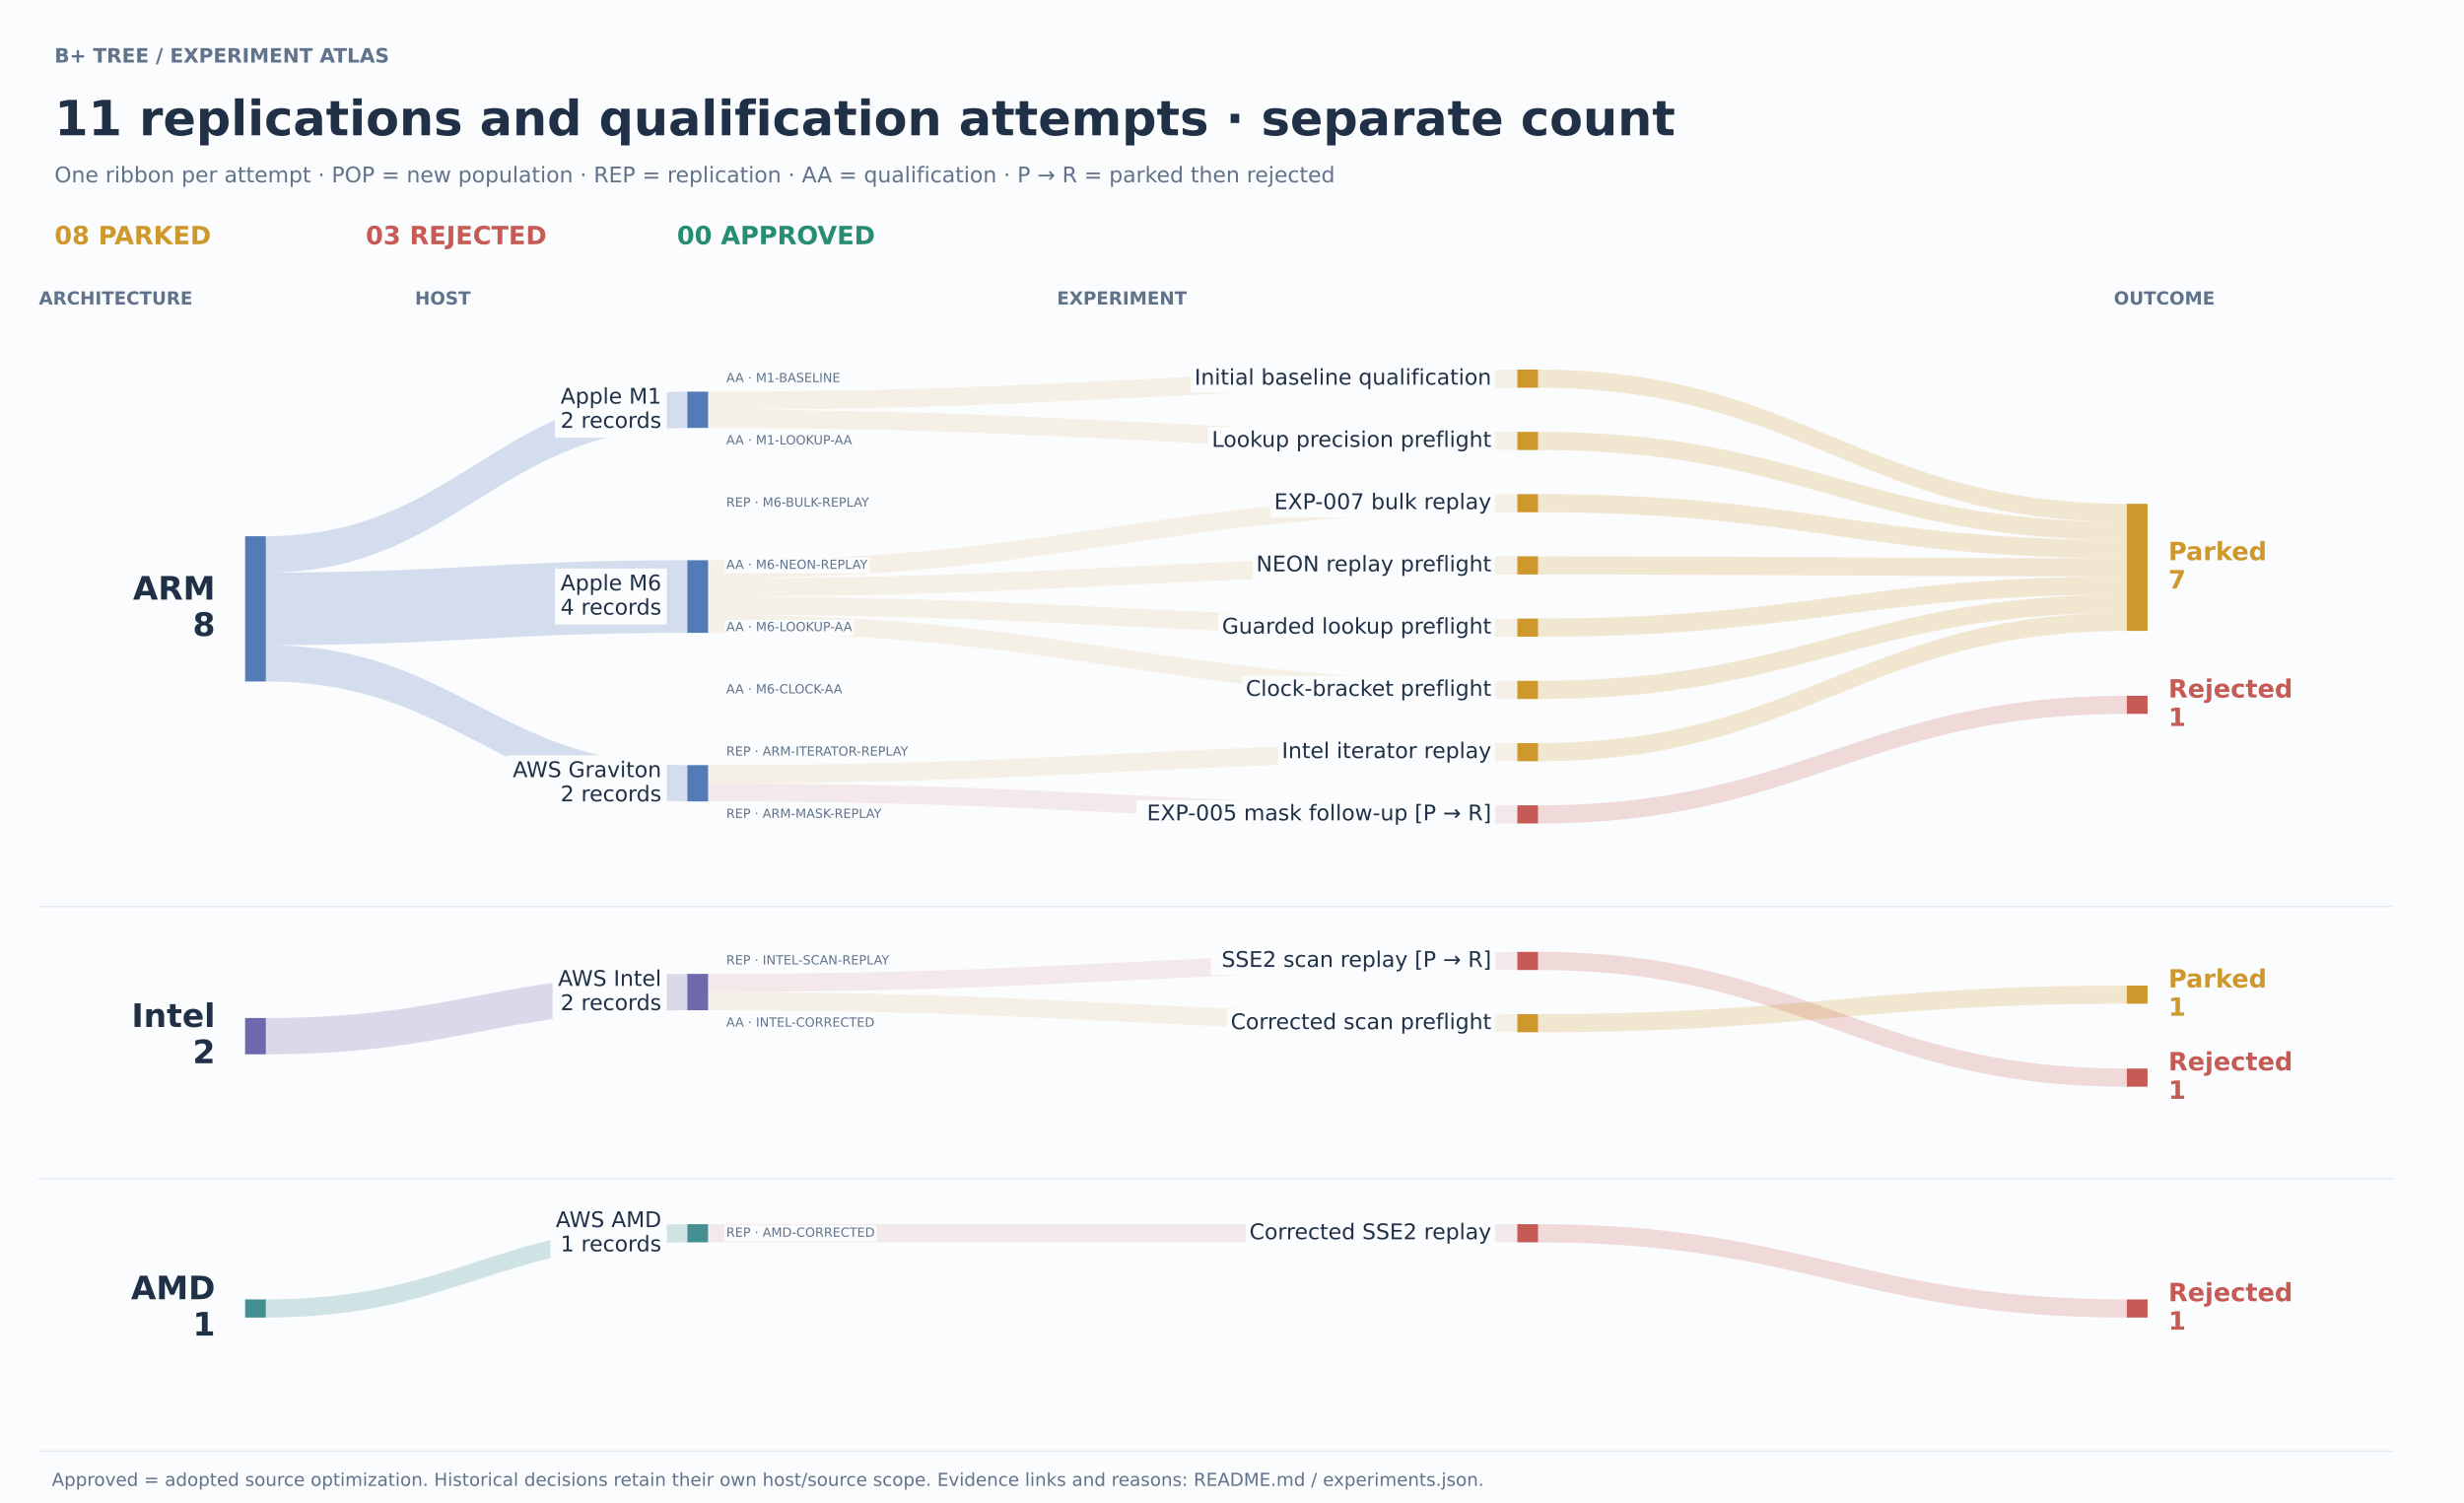
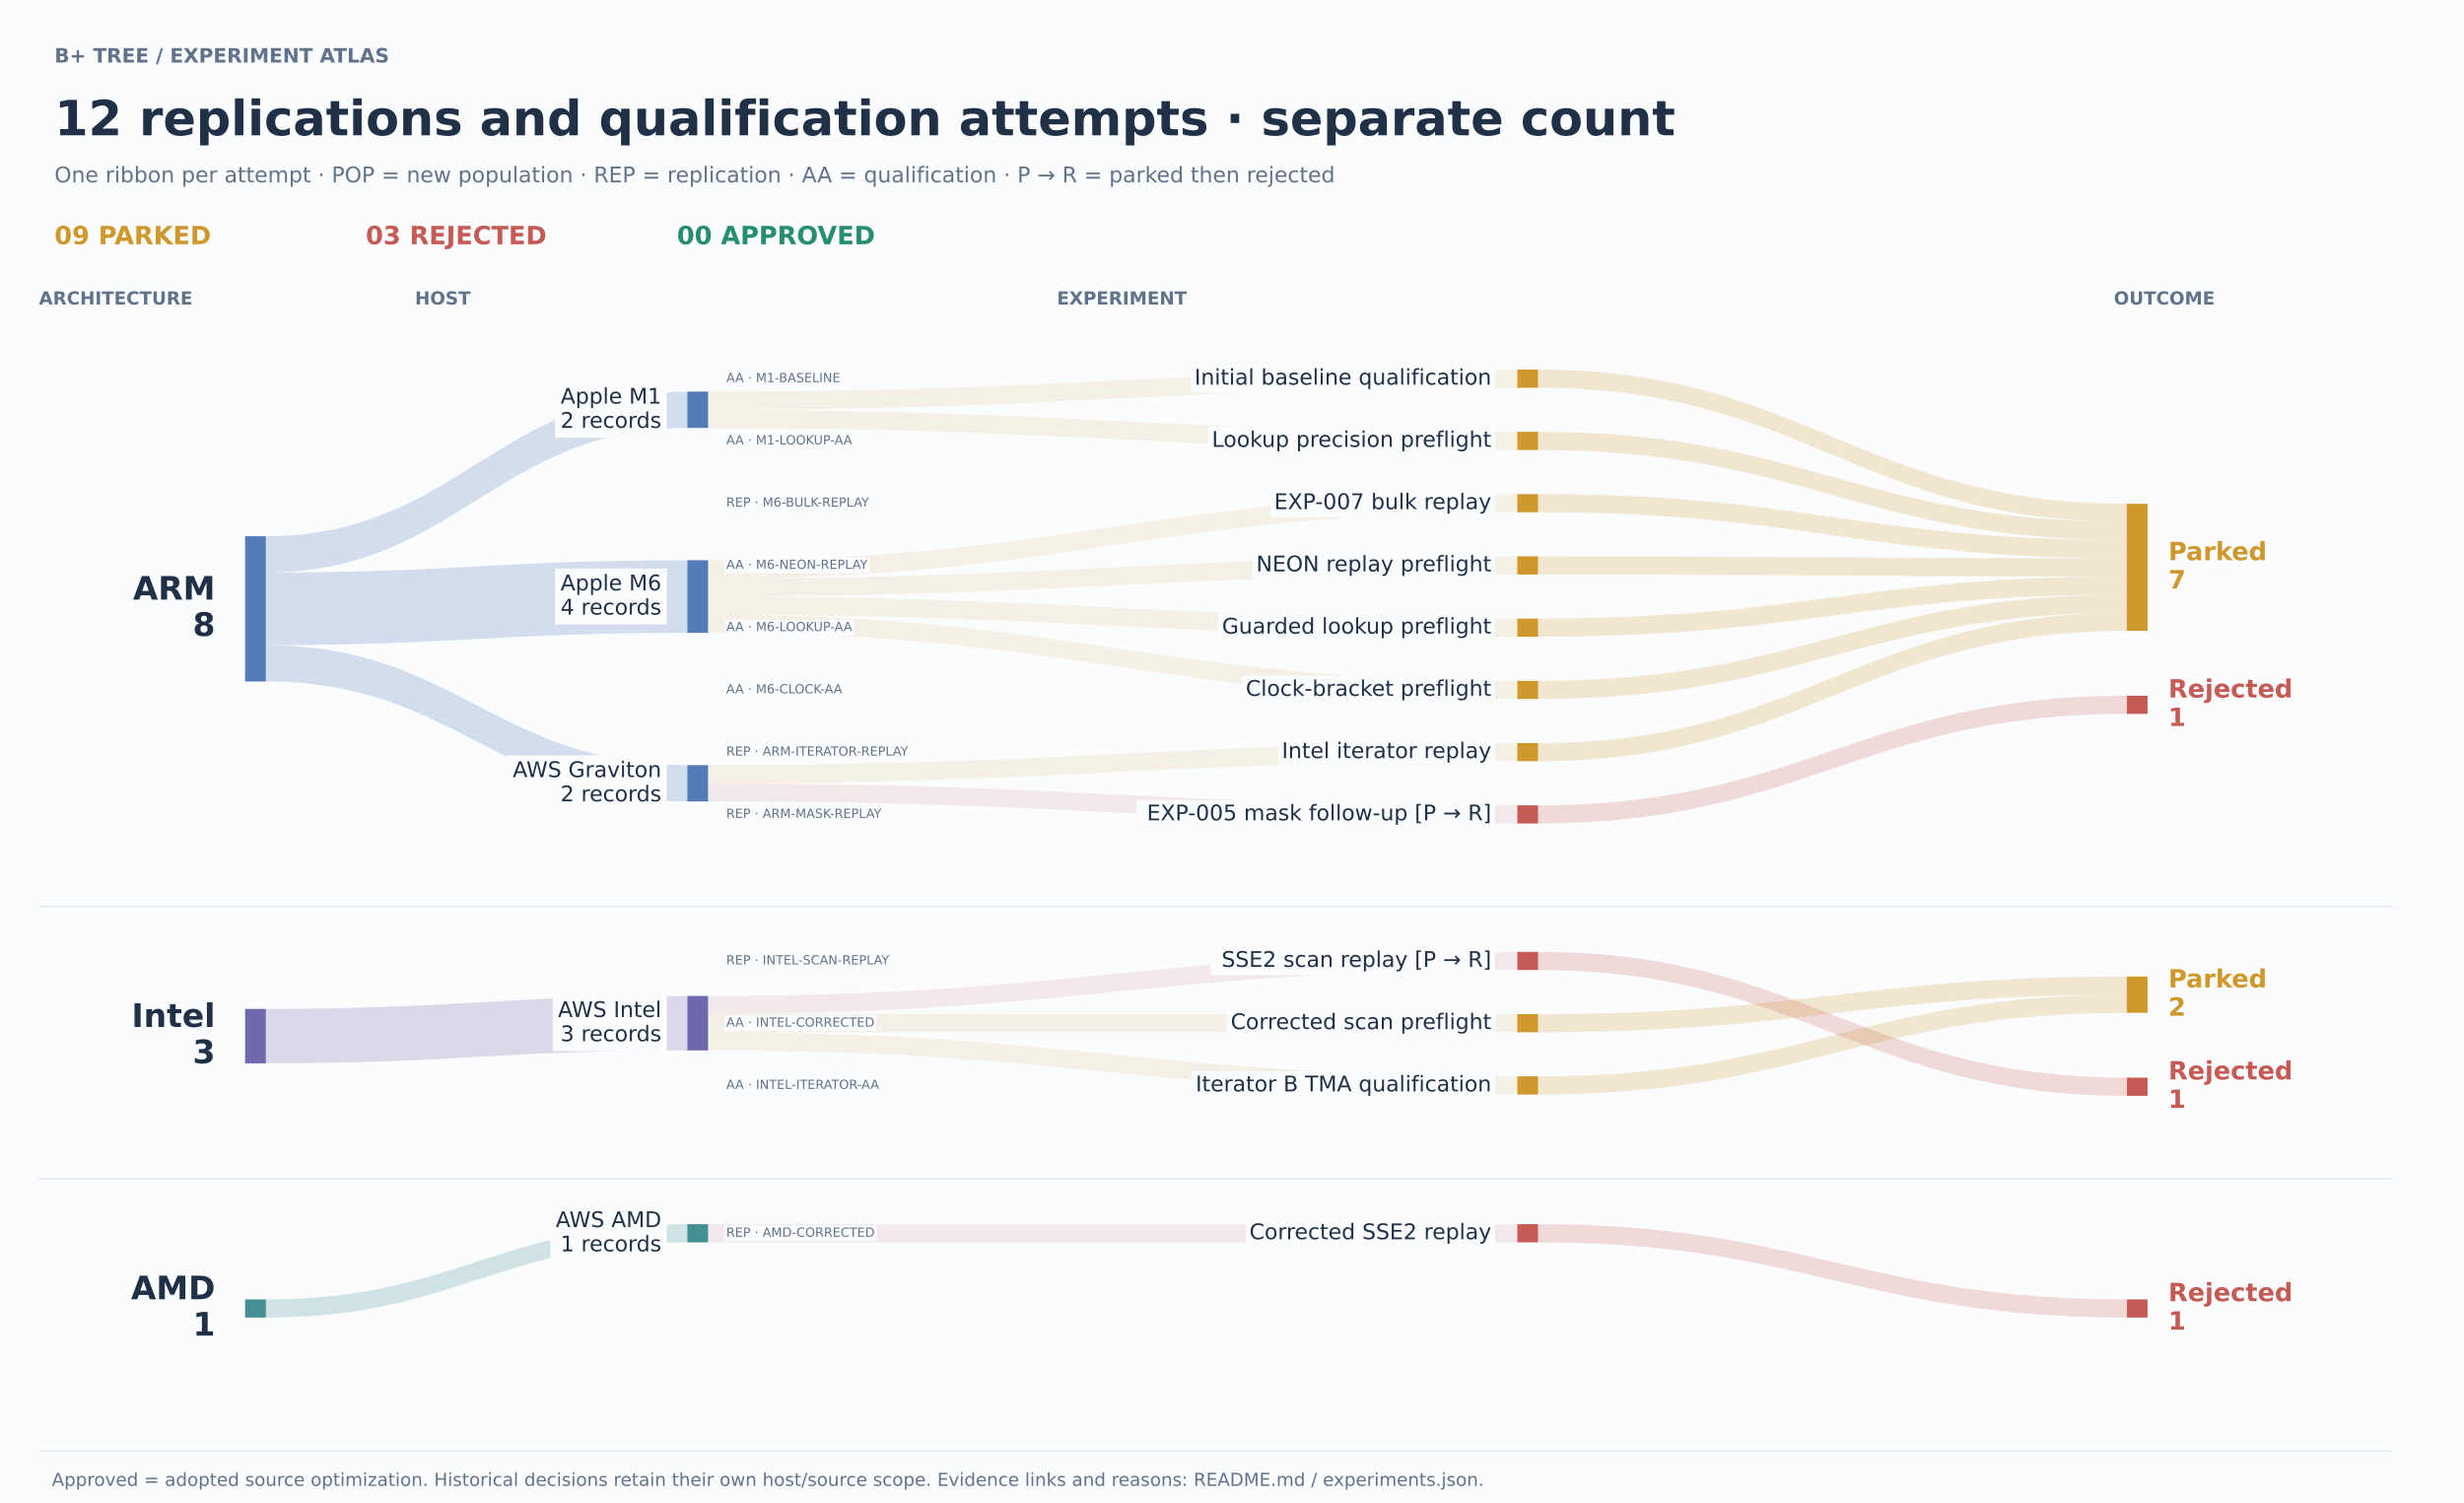
<svg xmlns="http://www.w3.org/2000/svg" width="1368pt" height="834.48pt" viewBox="0 0 1368 834.48" version="1.1">
  <defs>
    <style type="text/css">*{stroke-linejoin: round; stroke-linecap: butt}</style>
  </defs>
  <g id="figure_1">
    <g id="patch_1">
      <path d="M 0 834.48 L 1368 834.48 L 1368 0 L 0 0 z " style="fill: #fbfcfe" />
    </g>
    <g id="axes_1">
      <g id="patch_2">
        <path d="M 147.6 297.72 C 252.9 297.72 276.3 217.44 381.6 217.44 L 381.6 237.6 C 276.3 237.6 252.9 317.88 147.6 317.88 z " clip-path="url(#pc071b5b87d)" style="fill: #527bb8; opacity: 0.24" />
      </g>
      <g id="patch_3">
        <path d="M 393.12 217.44 C 595.296 217.44 640.224 205.2 842.4 205.2 L 842.4 215.28 C 640.224 215.28 595.296 227.52 393.12 227.52 z " clip-path="url(#pc071b5b87d)" style="fill: #cf982c; opacity: 0.12" />
      </g>
      <g id="patch_4">
        <path d="M 853.92 205.2 C 1001.016 205.2 1033.704 279.72 1180.8 279.72 L 1180.8 289.8 C 1033.704 289.8 1001.016 215.28 853.92 215.28 z " clip-path="url(#pc071b5b87d)" style="fill: #cf982c; opacity: 0.22" />
      </g>
      <g id="patch_5">
        <path d="M 842.4 205.2 L 853.92 205.2 L 853.92 215.28 L 842.4 215.28 z " clip-path="url(#pc071b5b87d)" style="fill: #cf982c" />
      </g>
      <g id="patch_6">
        <path d="M 393.12 227.52 C 595.296 227.52 640.224 239.76 842.4 239.76 L 842.4 249.84 C 640.224 249.84 595.296 237.6 393.12 237.6 z " clip-path="url(#pc071b5b87d)" style="fill: #cf982c; opacity: 0.12" />
      </g>
      <g id="patch_7">
        <path d="M 853.92 239.76 C 1001.016 239.76 1033.704 289.8 1180.8 289.8 L 1180.8 299.88 C 1033.704 299.88 1001.016 249.84 853.92 249.84 z " clip-path="url(#pc071b5b87d)" style="fill: #cf982c; opacity: 0.22" />
      </g>
      <g id="patch_8">
        <path d="M 842.4 239.76 L 853.92 239.76 L 853.92 249.84 L 842.4 249.84 z " clip-path="url(#pc071b5b87d)" style="fill: #cf982c" />
      </g>
      <g id="patch_9">
        <path d="M 381.6 217.44 L 393.12 217.44 L 393.12 237.6 L 381.6 237.6 z " clip-path="url(#pc071b5b87d)" style="fill: #527bb8" />
      </g>
      <g id="patch_10">
        <path d="M 147.6 317.88 C 252.9 317.88 276.3 311.04 381.6 311.04 L 381.6 351.36 C 276.3 351.36 252.9 358.2 147.6 358.2 z " clip-path="url(#pc071b5b87d)" style="fill: #527bb8; opacity: 0.24" />
      </g>
      <g id="patch_11">
        <path d="M 393.12 311.04 C 595.296 311.04 640.224 274.32 842.4 274.32 L 842.4 284.4 C 640.224 284.4 595.296 321.12 393.12 321.12 z " clip-path="url(#pc071b5b87d)" style="fill: #cf982c; opacity: 0.12" />
      </g>
      <g id="patch_12">
        <path d="M 853.92 274.32 C 1001.016 274.32 1033.704 299.88 1180.8 299.88 L 1180.8 309.96 C 1033.704 309.96 1001.016 284.4 853.92 284.4 z " clip-path="url(#pc071b5b87d)" style="fill: #cf982c; opacity: 0.22" />
      </g>
      <g id="patch_13">
        <path d="M 842.4 274.32 L 853.92 274.32 L 853.92 284.4 L 842.4 284.4 z " clip-path="url(#pc071b5b87d)" style="fill: #cf982c" />
      </g>
      <g id="patch_14">
        <path d="M 393.12 321.12 C 595.296 321.12 640.224 308.88 842.4 308.88 L 842.4 318.96 C 640.224 318.96 595.296 331.2 393.12 331.2 z " clip-path="url(#pc071b5b87d)" style="fill: #cf982c; opacity: 0.12" />
      </g>
      <g id="patch_15">
        <path d="M 853.92 308.88 C 1001.016 308.88 1033.704 309.96 1180.8 309.96 L 1180.8 320.04 C 1033.704 320.04 1001.016 318.96 853.92 318.96 z " clip-path="url(#pc071b5b87d)" style="fill: #cf982c; opacity: 0.22" />
      </g>
      <g id="patch_16">
        <path d="M 842.4 308.88 L 853.92 308.88 L 853.92 318.96 L 842.4 318.96 z " clip-path="url(#pc071b5b87d)" style="fill: #cf982c" />
      </g>
      <g id="patch_17">
        <path d="M 393.12 331.2 C 595.296 331.2 640.224 343.44 842.4 343.44 L 842.4 353.52 C 640.224 353.52 595.296 341.28 393.12 341.28 z " clip-path="url(#pc071b5b87d)" style="fill: #cf982c; opacity: 0.12" />
      </g>
      <g id="patch_18">
        <path d="M 853.92 343.44 C 1001.016 343.44 1033.704 320.04 1180.8 320.04 L 1180.8 330.12 C 1033.704 330.12 1001.016 353.52 853.92 353.52 z " clip-path="url(#pc071b5b87d)" style="fill: #cf982c; opacity: 0.22" />
      </g>
      <g id="patch_19">
        <path d="M 842.4 343.44 L 853.92 343.44 L 853.92 353.52 L 842.4 353.52 z " clip-path="url(#pc071b5b87d)" style="fill: #cf982c" />
      </g>
      <g id="patch_20">
        <path d="M 393.12 341.28 C 595.296 341.28 640.224 378 842.4 378 L 842.4 388.08 C 640.224 388.08 595.296 351.36 393.12 351.36 z " clip-path="url(#pc071b5b87d)" style="fill: #cf982c; opacity: 0.12" />
      </g>
      <g id="patch_21">
        <path d="M 853.92 378 C 1001.016 378 1033.704 330.12 1180.8 330.12 L 1180.8 340.2 C 1033.704 340.2 1001.016 388.08 853.92 388.08 z " clip-path="url(#pc071b5b87d)" style="fill: #cf982c; opacity: 0.22" />
      </g>
      <g id="patch_22">
        <path d="M 842.4 378 L 853.92 378 L 853.92 388.08 L 842.4 388.08 z " clip-path="url(#pc071b5b87d)" style="fill: #cf982c" />
      </g>
      <g id="patch_23">
        <path d="M 381.6 311.04 L 393.12 311.04 L 393.12 351.36 L 381.6 351.36 z " clip-path="url(#pc071b5b87d)" style="fill: #527bb8" />
      </g>
      <g id="patch_24">
        <path d="M 147.6 358.2 C 252.9 358.2 276.3 424.8 381.6 424.8 L 381.6 444.96 C 276.3 444.96 252.9 378.36 147.6 378.36 z " clip-path="url(#pc071b5b87d)" style="fill: #527bb8; opacity: 0.24" />
      </g>
      <g id="patch_25">
        <path d="M 393.12 424.8 C 595.296 424.8 640.224 412.56 842.4 412.56 L 842.4 422.64 C 640.224 422.64 595.296 434.88 393.12 434.88 z " clip-path="url(#pc071b5b87d)" style="fill: #cf982c; opacity: 0.12" />
      </g>
      <g id="patch_26">
        <path d="M 853.92 412.56 C 1001.016 412.56 1033.704 340.2 1180.8 340.2 L 1180.8 350.28 C 1033.704 350.28 1001.016 422.64 853.92 422.64 z " clip-path="url(#pc071b5b87d)" style="fill: #cf982c; opacity: 0.22" />
      </g>
      <g id="patch_27">
        <path d="M 842.4 412.56 L 853.92 412.56 L 853.92 422.64 L 842.4 422.64 z " clip-path="url(#pc071b5b87d)" style="fill: #cf982c" />
      </g>
      <g id="patch_28">
        <path d="M 393.12 434.88 C 595.296 434.88 640.224 447.12 842.4 447.12 L 842.4 457.2 C 640.224 457.2 595.296 444.96 393.12 444.96 z " clip-path="url(#pc071b5b87d)" style="fill: #c65b55; opacity: 0.12" />
      </g>
      <g id="patch_29">
        <path d="M 853.92 447.12 C 1001.016 447.12 1033.704 386.28 1180.8 386.28 L 1180.8 396.36 C 1033.704 396.36 1001.016 457.2 853.92 457.2 z " clip-path="url(#pc071b5b87d)" style="fill: #c65b55; opacity: 0.22" />
      </g>
      <g id="patch_30">
        <path d="M 842.4 447.12 L 853.92 447.12 L 853.92 457.2 L 842.4 457.2 z " clip-path="url(#pc071b5b87d)" style="fill: #c65b55" />
      </g>
      <g id="patch_31">
        <path d="M 381.6 424.8 L 393.12 424.8 L 393.12 444.96 L 381.6 444.96 z " clip-path="url(#pc071b5b87d)" style="fill: #527bb8" />
      </g>
      <g id="patch_32">
        <path d="M 136.08 297.72 L 147.6 297.72 L 147.6 378.36 L 136.08 378.36 z " clip-path="url(#pc071b5b87d)" style="fill: #527bb8" />
      </g>
      <g id="patch_33">
        <path d="M 1180.8 279.72 L 1192.32 279.72 L 1192.32 350.28 L 1180.8 350.28 z " clip-path="url(#pc071b5b87d)" style="fill: #cf982c" />
      </g>
      <g id="patch_34">
        <path d="M 1180.8 386.28 L 1192.32 386.28 L 1192.32 396.36 L 1180.8 396.36 z " clip-path="url(#pc071b5b87d)" style="fill: #c65b55" />
      </g>
      <g id="patch_35">
-         <path d="M 147.6 565.2 C 252.9 565.2 276.3 540.72 381.6 540.72 L 381.6 560.88 C 276.3 560.88 252.9 585.36 147.6 585.36 z " clip-path="url(#pc071b5b87d)" style="fill: #6e68ad; opacity: 0.24" />
+         <path d="M 147.6 560.16 C 252.9 560.16 276.3 552.96 381.6 552.96 L 381.6 583.2 C 276.3 583.2 252.9 590.4 147.6 590.4 z " clip-path="url(#pc071b5b87d)" style="fill: #6e68ad; opacity: 0.24" />
      </g>
      <g id="patch_36">
-         <path d="M 393.12 540.72 C 595.296 540.72 640.224 528.48 842.4 528.48 L 842.4 538.56 C 640.224 538.56 595.296 550.8 393.12 550.8 z " clip-path="url(#pc071b5b87d)" style="fill: #c65b55; opacity: 0.12" />
+         <path d="M 393.12 552.96 C 595.296 552.96 640.224 528.48 842.4 528.48 L 842.4 538.56 C 640.224 538.56 595.296 563.04 393.12 563.04 z " clip-path="url(#pc071b5b87d)" style="fill: #c65b55; opacity: 0.12" />
      </g>
      <g id="patch_37">
-         <path d="M 853.92 528.48 C 1001.016 528.48 1033.704 593.28 1180.8 593.28 L 1180.8 603.36 C 1033.704 603.36 1001.016 538.56 853.92 538.56 z " clip-path="url(#pc071b5b87d)" style="fill: #c65b55; opacity: 0.22" />
+         <path d="M 853.92 528.48 C 1001.016 528.48 1033.704 598.32 1180.8 598.32 L 1180.8 608.4 C 1033.704 608.4 1001.016 538.56 853.92 538.56 z " clip-path="url(#pc071b5b87d)" style="fill: #c65b55; opacity: 0.22" />
      </g>
      <g id="patch_38">
        <path d="M 842.4 528.48 L 853.92 528.48 L 853.92 538.56 L 842.4 538.56 z " clip-path="url(#pc071b5b87d)" style="fill: #c65b55" />
      </g>
      <g id="patch_39">
-         <path d="M 393.12 550.8 C 595.296 550.8 640.224 563.04 842.4 563.04 L 842.4 573.12 C 640.224 573.12 595.296 560.88 393.12 560.88 z " clip-path="url(#pc071b5b87d)" style="fill: #cf982c; opacity: 0.12" />
+         <path d="M 393.12 563.04 C 595.296 563.04 640.224 563.04 842.4 563.04 L 842.4 573.12 C 640.224 573.12 595.296 573.12 393.12 573.12 z " clip-path="url(#pc071b5b87d)" style="fill: #cf982c; opacity: 0.12" />
      </g>
      <g id="patch_40">
-         <path d="M 853.92 563.04 C 1001.016 563.04 1033.704 547.2 1180.8 547.2 L 1180.8 557.28 C 1033.704 557.28 1001.016 573.12 853.92 573.12 z " clip-path="url(#pc071b5b87d)" style="fill: #cf982c; opacity: 0.22" />
+         <path d="M 853.92 563.04 C 1001.016 563.04 1033.704 542.16 1180.8 542.16 L 1180.8 552.24 C 1033.704 552.24 1001.016 573.12 853.92 573.12 z " clip-path="url(#pc071b5b87d)" style="fill: #cf982c; opacity: 0.22" />
      </g>
      <g id="patch_41">
        <path d="M 842.4 563.04 L 853.92 563.04 L 853.92 573.12 L 842.4 573.12 z " clip-path="url(#pc071b5b87d)" style="fill: #cf982c" />
      </g>
      <g id="patch_42">
-         <path d="M 381.6 540.72 L 393.12 540.72 L 393.12 560.88 L 381.6 560.88 z " clip-path="url(#pc071b5b87d)" style="fill: #6e68ad" />
+         <path d="M 393.12 573.12 C 595.296 573.12 640.224 597.6 842.4 597.6 L 842.4 607.68 C 640.224 607.68 595.296 583.2 393.12 583.2 z " clip-path="url(#pc071b5b87d)" style="fill: #cf982c; opacity: 0.12" />
      </g>
      <g id="patch_43">
-         <path d="M 136.08 565.2 L 147.6 565.2 L 147.6 585.36 L 136.08 585.36 z " clip-path="url(#pc071b5b87d)" style="fill: #6e68ad" />
+         <path d="M 853.92 597.6 C 1001.016 597.6 1033.704 552.24 1180.8 552.24 L 1180.8 562.32 C 1033.704 562.32 1001.016 607.68 853.92 607.68 z " clip-path="url(#pc071b5b87d)" style="fill: #cf982c; opacity: 0.22" />
      </g>
      <g id="patch_44">
-         <path d="M 1180.8 547.2 L 1192.32 547.2 L 1192.32 557.28 L 1180.8 557.28 z " clip-path="url(#pc071b5b87d)" style="fill: #cf982c" />
+         <path d="M 842.4 597.6 L 853.92 597.6 L 853.92 607.68 L 842.4 607.68 z " clip-path="url(#pc071b5b87d)" style="fill: #cf982c" />
      </g>
      <g id="patch_45">
-         <path d="M 1180.8 593.28 L 1192.32 593.28 L 1192.32 603.36 L 1180.8 603.36 z " clip-path="url(#pc071b5b87d)" style="fill: #c65b55" />
+         <path d="M 381.6 552.96 L 393.12 552.96 L 393.12 583.2 L 381.6 583.2 z " clip-path="url(#pc071b5b87d)" style="fill: #6e68ad" />
      </g>
      <g id="patch_46">
+         <path d="M 136.08 560.16 L 147.6 560.16 L 147.6 590.4 L 136.08 590.4 z " clip-path="url(#pc071b5b87d)" style="fill: #6e68ad" />
+       </g>
+       <g id="patch_47">
+         <path d="M 1180.8 542.16 L 1192.32 542.16 L 1192.32 562.32 L 1180.8 562.32 z " clip-path="url(#pc071b5b87d)" style="fill: #cf982c" />
+       </g>
+       <g id="patch_48">
+         <path d="M 1180.8 598.32 L 1192.32 598.32 L 1192.32 608.4 L 1180.8 608.4 z " clip-path="url(#pc071b5b87d)" style="fill: #c65b55" />
+       </g>
+       <g id="patch_49">
        <path d="M 147.6 721.44 C 252.9 721.44 276.3 679.68 381.6 679.68 L 381.6 689.76 C 276.3 689.76 252.9 731.52 147.6 731.52 z " clip-path="url(#pc071b5b87d)" style="fill: #448f91; opacity: 0.24" />
      </g>
-       <g id="patch_47">
+       <g id="patch_50">
        <path d="M 393.12 679.68 C 595.296 679.68 640.224 679.68 842.4 679.68 L 842.4 689.76 C 640.224 689.76 595.296 689.76 393.12 689.76 z " clip-path="url(#pc071b5b87d)" style="fill: #c65b55; opacity: 0.12" />
      </g>
-       <g id="patch_48">
+       <g id="patch_51">
        <path d="M 853.92 679.68 C 1001.016 679.68 1033.704 721.44 1180.8 721.44 L 1180.8 731.52 C 1033.704 731.52 1001.016 689.76 853.92 689.76 z " clip-path="url(#pc071b5b87d)" style="fill: #c65b55; opacity: 0.22" />
      </g>
-       <g id="patch_49">
+       <g id="patch_52">
        <path d="M 842.4 679.68 L 853.92 679.68 L 853.92 689.76 L 842.4 689.76 z " clip-path="url(#pc071b5b87d)" style="fill: #c65b55" />
      </g>
-       <g id="patch_50">
+       <g id="patch_53">
        <path d="M 381.6 679.68 L 393.12 679.68 L 393.12 689.76 L 381.6 689.76 z " clip-path="url(#pc071b5b87d)" style="fill: #448f91" />
      </g>
-       <g id="patch_51">
+       <g id="patch_54">
        <path d="M 136.08 721.44 L 147.6 721.44 L 147.6 731.52 L 136.08 731.52 z " clip-path="url(#pc071b5b87d)" style="fill: #448f91" />
      </g>
-       <g id="patch_52">
+       <g id="patch_55">
        <path d="M 1180.8 721.44 L 1192.32 721.44 L 1192.32 731.52 L 1180.8 731.52 z " clip-path="url(#pc071b5b87d)" style="fill: #c65b55" />
      </g>
      <g id="line2d_1">
        <path d="M 21.6 503.28 L 1328.4 503.28 " clip-path="url(#pc071b5b87d)" style="fill: none; stroke: #e4eaf1; stroke-width: 0.8; stroke-linecap: square" />
      </g>
      <g id="line2d_2">
        <path d="M 21.6 654.48 L 1328.4 654.48 " clip-path="url(#pc071b5b87d)" style="fill: none; stroke: #e4eaf1; stroke-width: 0.8; stroke-linecap: square" />
      </g>
      <g id="line2d_3">
        <path d="M 21.6 805.68 L 1328.4 805.68 " clip-path="url(#pc071b5b87d)" style="fill: none; stroke: #e4eaf1; stroke-width: 0.8; stroke-linecap: square" />
      </g>
      <g id="text_1">
        <text style="font-weight: 700; font-size: 11px; font-family: 'DejaVu Sans'; text-anchor: start; fill: #61738b" x="30.24" y="34.715" transform="rotate(-0 30.24 34.71531)">B+ TREE  /  EXPERIMENT ATLAS</text>
      </g>
      <g id="text_2">
-         <text style="font-weight: 700; font-size: 27px; font-family: 'DejaVu Sans'; text-anchor: start; fill: #203147" x="30.24" y="75.13" transform="rotate(-0 30.24 75.13031)">11 replications and qualification attempts · separate count</text>
+         <text style="font-weight: 700; font-size: 27px; font-family: 'DejaVu Sans'; text-anchor: start; fill: #203147" x="30.24" y="75.13" transform="rotate(-0 30.24 75.13031)">12 replications and qualification attempts · separate count</text>
      </g>
      <g id="text_3">
        <text style="font-size: 12px; font-family: 'DejaVu Sans'; text-anchor: start; fill: #61738b" x="30.24" y="101.231" transform="rotate(-0 30.24 101.2313)">One ribbon per attempt  ·  POP = new population  ·  REP = replication  ·  AA = qualification  ·  P → R = parked then rejected</text>
      </g>
      <g id="text_4">
-         <text style="font-weight: 700; font-size: 14px; font-family: 'DejaVu Sans'; text-anchor: start; fill: #cf982c" x="30.24" y="135.623" transform="rotate(-0 30.24 135.6231)">08  PARKED</text>
+         <text style="font-weight: 700; font-size: 14px; font-family: 'DejaVu Sans'; text-anchor: start; fill: #cf982c" x="30.24" y="135.623" transform="rotate(-0 30.24 135.6231)">09  PARKED</text>
      </g>
      <g id="text_5">
        <text style="font-weight: 700; font-size: 14px; font-family: 'DejaVu Sans'; text-anchor: start; fill: #c65b55" x="203.04" y="135.623" transform="rotate(-0 203.04 135.6231)">03  REJECTED</text>
      </g>
      <g id="text_6">
        <text style="font-weight: 700; font-size: 14px; font-family: 'DejaVu Sans'; text-anchor: start; fill: #278d70" x="375.84" y="135.623" transform="rotate(-0 375.84 135.6231)">00  APPROVED</text>
      </g>
      <g id="text_7">
        <text style="font-weight: 700; font-size: 10px; font-family: 'DejaVu Sans'; text-anchor: start; fill: #61738b" x="21.6" y="169.079" transform="rotate(-0 21.6 169.0794)">ARCHITECTURE</text>
      </g>
      <g id="text_8">
        <text style="font-weight: 700; font-size: 10px; font-family: 'DejaVu Sans'; text-anchor: start; fill: #61738b" x="230.4" y="169.079" transform="rotate(-0 230.4 169.0794)">HOST</text>
      </g>
      <g id="text_9">
        <text style="font-weight: 700; font-size: 10px; font-family: 'DejaVu Sans'; text-anchor: start; fill: #61738b" x="586.8" y="169.079" transform="rotate(-0 586.8 169.0794)">EXPERIMENT</text>
      </g>
      <g id="text_10">
        <text style="font-weight: 700; font-size: 10px; font-family: 'DejaVu Sans'; text-anchor: start; fill: #61738b" x="1173.6" y="169.079" transform="rotate(-0 1173.6 169.0794)">OUTCOME</text>
      </g>
      <g id="text_11">
-         <g id="patch_53">
+         <g id="patch_56">
          <path d="M 661.125 218.087 L 830.04 218.087 L 830.04 202.393 L 661.125 202.393 z " style="fill: #fbfcfe" />
        </g>
        <text style="font-size: 12px; font-family: 'DejaVu Sans'; text-anchor: end; fill: #203147" x="828" y="213.551" transform="rotate(-0 828 213.5513)">Initial baseline qualification</text>
      </g>
      <g id="text_12">
-         <g id="patch_54">
+         <g id="patch_57">
          <path d="M 402.22 214.607 L 467.472 214.607 L 467.472 205.873 L 402.22 205.873 z " style="fill: #fbfcfe" />
        </g>
        <text style="font-size: 7px; font-family: 'DejaVu Sans'; text-anchor: start; fill: #61738b" x="403.2" y="212.172" transform="rotate(-0 403.2 212.1716)">AA · M1-BASELINE</text>
      </g>
      <g id="text_13">
-         <g id="patch_55">
+         <g id="patch_58">
          <path d="M 670.761 252.647 L 830.04 252.647 L 830.04 236.953 L 670.761 236.953 z " style="fill: #fbfcfe" />
        </g>
        <text style="font-size: 12px; font-family: 'DejaVu Sans'; text-anchor: end; fill: #203147" x="828" y="248.111" transform="rotate(-0 828 248.1113)">Lookup precision preflight</text>
      </g>
      <g id="text_14">
-         <g id="patch_56">
+         <g id="patch_59">
          <path d="M 402.22 249.167 L 474.04 249.167 L 474.04 240.433 L 402.22 240.433 z " style="fill: #fbfcfe" />
        </g>
        <text style="font-size: 7px; font-family: 'DejaVu Sans'; text-anchor: start; fill: #61738b" x="403.2" y="246.732" transform="rotate(-0 403.2 246.7316)">AA · M1-LOOKUP-AA</text>
      </g>
      <g id="text_15">
-         <g id="patch_57">
+         <g id="patch_60">
          <path d="M 308.171 243.046 L 370.2 243.046 L 370.2 211.994 L 308.171 211.994 z " style="fill: #fbfcfe" />
        </g>
        <text style="font-size: 12px; font-family: 'DejaVu Sans'; fill: #203147" transform="translate(311.235 224.1126)">Apple M1</text>
        <text style="font-size: 12px; font-family: 'DejaVu Sans'; fill: #203147" transform="translate(311.1712 237.5499)">2 records</text>
      </g>
      <g id="text_16">
-         <g id="patch_58">
+         <g id="patch_61">
          <path d="M 705.369 287.207 L 830.04 287.207 L 830.04 271.513 L 705.369 271.513 z " style="fill: #fbfcfe" />
        </g>
        <text style="font-size: 12px; font-family: 'DejaVu Sans'; text-anchor: end; fill: #203147" x="828" y="282.671" transform="rotate(-0 828 282.6712)">EXP-007 bulk replay</text>
      </g>
      <g id="text_17">
-         <g id="patch_59">
+         <g id="patch_62">
          <path d="M 402.22 283.727 L 483.421 283.727 L 483.421 274.993 L 402.22 274.993 z " style="fill: #fbfcfe" />
        </g>
        <text style="font-size: 7px; font-family: 'DejaVu Sans'; text-anchor: start; fill: #61738b" x="403.2" y="281.292" transform="rotate(-0 403.2 281.2916)">REP · M6-BULK-REPLAY</text>
      </g>
      <g id="text_18">
-         <g id="patch_60">
+         <g id="patch_63">
          <path d="M 695.409 321.767 L 830.04 321.767 L 830.04 306.073 L 695.409 306.073 z " style="fill: #fbfcfe" />
        </g>
        <text style="font-size: 12px; font-family: 'DejaVu Sans'; text-anchor: end; fill: #203147" x="828" y="317.231" transform="rotate(-0 828 317.2312)">NEON replay preflight</text>
      </g>
      <g id="text_19">
-         <g id="patch_61">
+         <g id="patch_64">
          <path d="M 402.22 318.287 L 482.662 318.287 L 482.662 309.553 L 402.22 309.553 z " style="fill: #fbfcfe" />
        </g>
        <text style="font-size: 7px; font-family: 'DejaVu Sans'; text-anchor: start; fill: #61738b" x="403.2" y="315.852" transform="rotate(-0 403.2 315.8516)">AA · M6-NEON-REPLAY</text>
      </g>
      <g id="text_20">
-         <g id="patch_62">
+         <g id="patch_65">
          <path d="M 676.433 356.327 L 830.04 356.327 L 830.04 340.633 L 676.433 340.633 z " style="fill: #fbfcfe" />
        </g>
        <text style="font-size: 12px; font-family: 'DejaVu Sans'; text-anchor: end; fill: #203147" x="828" y="351.791" transform="rotate(-0 828 351.7912)">Guarded lookup preflight</text>
      </g>
      <g id="text_21">
-         <g id="patch_63">
+         <g id="patch_66">
          <path d="M 402.22 352.847 L 474.04 352.847 L 474.04 344.113 L 402.22 344.113 z " style="fill: #fbfcfe" />
        </g>
        <text style="font-size: 7px; font-family: 'DejaVu Sans'; text-anchor: start; fill: #61738b" x="403.2" y="350.412" transform="rotate(-0 403.2 350.4116)">AA · M6-LOOKUP-AA</text>
      </g>
      <g id="text_22">
-         <g id="patch_64">
+         <g id="patch_67">
          <path d="M 689.625 390.887 L 830.04 390.887 L 830.04 375.193 L 689.625 375.193 z " style="fill: #fbfcfe" />
        </g>
        <text style="font-size: 12px; font-family: 'DejaVu Sans'; text-anchor: end; fill: #203147" x="828" y="386.351" transform="rotate(-0 828 386.3512)">Clock-bracket preflight</text>
      </g>
      <g id="text_23">
-         <g id="patch_65">
+         <g id="patch_68">
          <path d="M 402.22 387.407 L 468.568 387.407 L 468.568 378.673 L 402.22 378.673 z " style="fill: #fbfcfe" />
        </g>
        <text style="font-size: 7px; font-family: 'DejaVu Sans'; text-anchor: start; fill: #61738b" x="403.2" y="384.972" transform="rotate(-0 403.2 384.9716)">AA · M6-CLOCK-AA</text>
      </g>
      <g id="text_24">
-         <g id="patch_66">
+         <g id="patch_69">
          <path d="M 308.171 346.726 L 370.2 346.726 L 370.2 315.674 L 308.171 315.674 z " style="fill: #fbfcfe" />
        </g>
        <text style="font-size: 12px; font-family: 'DejaVu Sans'; fill: #203147" transform="translate(311.235 327.7926)">Apple M6</text>
        <text style="font-size: 12px; font-family: 'DejaVu Sans'; fill: #203147" transform="translate(311.1712 341.2299)">4 records</text>
      </g>
      <g id="text_25">
-         <g id="patch_67">
+         <g id="patch_70">
          <path d="M 709.622 425.447 L 830.04 425.447 L 830.04 409.753 L 709.622 409.753 z " style="fill: #fbfcfe" />
        </g>
        <text style="font-size: 12px; font-family: 'DejaVu Sans'; text-anchor: end; fill: #203147" x="828" y="420.911" transform="rotate(-0 828 420.9112)">Intel iterator replay</text>
      </g>
      <g id="text_26">
-         <g id="patch_68">
+         <g id="patch_71">
          <path d="M 402.22 421.967 L 505.155 421.967 L 505.155 413.233 L 402.22 413.233 z " style="fill: #fbfcfe" />
        </g>
        <text style="font-size: 7px; font-family: 'DejaVu Sans'; text-anchor: start; fill: #61738b" x="403.2" y="419.532" transform="rotate(-0 403.2 419.5316)">REP · ARM-ITERATOR-REPLAY</text>
      </g>
      <g id="text_27">
-         <g id="patch_69">
+         <g id="patch_72">
          <path d="M 630.896 460.007 L 830.04 460.007 L 830.04 444.313 L 630.896 444.313 z " style="fill: #fbfcfe" />
        </g>
        <text style="font-size: 12px; font-family: 'DejaVu Sans'; text-anchor: end; fill: #203147" x="828" y="455.471" transform="rotate(-0 828 455.4712)">EXP-005 mask follow-up  [P → R]</text>
      </g>
      <g id="text_28">
-         <g id="patch_70">
+         <g id="patch_73">
          <path d="M 402.22 456.527 L 490.319 456.527 L 490.319 447.793 L 402.22 447.793 z " style="fill: #fbfcfe" />
        </g>
        <text style="font-size: 7px; font-family: 'DejaVu Sans'; text-anchor: start; fill: #61738b" x="403.2" y="454.092" transform="rotate(-0 403.2 454.0916)">REP · ARM-MASK-REPLAY</text>
      </g>
      <g id="text_29">
-         <g id="patch_71">
+         <g id="patch_74">
          <path d="M 281.681 450.406 L 370.2 450.406 L 370.2 419.354 L 281.681 419.354 z " style="fill: #fbfcfe" />
        </g>
        <text style="font-size: 12px; font-family: 'DejaVu Sans'; fill: #203147" transform="translate(284.6812 431.4726)">AWS Graviton</text>
        <text style="font-size: 12px; font-family: 'DejaVu Sans'; fill: #203147" transform="translate(311.1712 444.9099)">2 records</text>
      </g>
      <g id="text_30">
        <text style="font-weight: 700; font-size: 18px; font-family: 'DejaVu Sans'; fill: #203147" transform="translate(73.81687 332.9288)">ARM</text>
        <text style="font-weight: 700; font-size: 18px; font-family: 'DejaVu Sans'; fill: #203147" transform="translate(106.9959 353.0849)">8</text>
      </g>
      <g id="text_31">
        <text style="font-weight: 700; font-size: 14px; font-family: 'DejaVu Sans'; fill: #cf982c" transform="translate(1203.84 311.0247)">Parked</text>
        <text style="font-weight: 700; font-size: 14px; font-family: 'DejaVu Sans'; fill: #cf982c" transform="translate(1203.84 326.7016)">7</text>
      </g>
      <g id="text_32">
        <text style="font-weight: 700; font-size: 14px; font-family: 'DejaVu Sans'; fill: #c65b55" transform="translate(1203.84 387.29)">Rejected</text>
        <text style="font-weight: 700; font-size: 14px; font-family: 'DejaVu Sans'; fill: #c65b55" transform="translate(1203.84 403.0763)">1</text>
      </g>
      <g id="text_33">
-         <g id="patch_72">
+         <g id="patch_75">
          <path d="M 672.367 541.367 L 830.04 541.367 L 830.04 525.673 L 672.367 525.673 z " style="fill: #fbfcfe" />
        </g>
        <text style="font-size: 12px; font-family: 'DejaVu Sans'; text-anchor: end; fill: #203147" x="828" y="536.831" transform="rotate(-0 828 536.8312)">SSE2 scan replay  [P → R]</text>
      </g>
      <g id="text_34">
-         <g id="patch_73">
+         <g id="patch_76">
          <path d="M 402.22 537.887 L 494.635 537.887 L 494.635 529.153 L 402.22 529.153 z " style="fill: #fbfcfe" />
        </g>
        <text style="font-size: 7px; font-family: 'DejaVu Sans'; text-anchor: start; fill: #61738b" x="403.2" y="535.452" transform="rotate(-0 403.2 535.4516)">REP · INTEL-SCAN-REPLAY</text>
      </g>
      <g id="text_35">
-         <g id="patch_74">
+         <g id="patch_77">
          <path d="M 681.244 575.927 L 830.04 575.927 L 830.04 560.233 L 681.244 560.233 z " style="fill: #fbfcfe" />
        </g>
        <text style="font-size: 12px; font-family: 'DejaVu Sans'; text-anchor: end; fill: #203147" x="828" y="571.391" transform="rotate(-0 828 571.3913)">Corrected scan preflight</text>
      </g>
      <g id="text_36">
-         <g id="patch_75">
+         <g id="patch_78">
          <path d="M 402.22 572.447 L 486.453 572.447 L 486.453 563.713 L 402.22 563.713 z " style="fill: #fbfcfe" />
        </g>
        <text style="font-size: 7px; font-family: 'DejaVu Sans'; text-anchor: start; fill: #61738b" x="403.2" y="570.012" transform="rotate(-0 403.2 570.0116)">AA · INTEL-CORRECTED</text>
      </g>
      <g id="text_37">
-         <g id="patch_76">
-           <path d="M 306.788 566.326 L 370.2 566.326 L 370.2 535.274 L 306.788 535.274 z " style="fill: #fbfcfe" />
-         </g>
-         <text style="font-size: 12px; font-family: 'DejaVu Sans'; fill: #203147" transform="translate(309.7875 547.3926)">AWS Intel</text>
-         <text style="font-size: 12px; font-family: 'DejaVu Sans'; fill: #203147" transform="translate(311.1712 560.8299)">2 records</text>
+         <g id="patch_79">
+           <path d="M 661.759 610.487 L 830.04 610.487 L 830.04 594.793 L 661.759 594.793 z " style="fill: #fbfcfe" />
+         </g>
+         <text style="font-size: 12px; font-family: 'DejaVu Sans'; text-anchor: end; fill: #203147" x="828" y="605.951" transform="rotate(-0 828 605.9512)">Iterator B TMA qualification</text>
      </g>
      <g id="text_38">
+         <g id="patch_80">
+           <path d="M 402.22 607.007 L 489.028 607.007 L 489.028 598.273 L 402.22 598.273 z " style="fill: #fbfcfe" />
+         </g>
+         <text style="font-size: 7px; font-family: 'DejaVu Sans'; text-anchor: start; fill: #61738b" x="403.2" y="604.572" transform="rotate(-0 403.2 604.5716)">AA · INTEL-ITERATOR-AA</text>
+       </g>
+       <g id="text_39">
+         <g id="patch_81">
+           <path d="M 306.788 583.606 L 370.2 583.606 L 370.2 552.554 L 306.788 552.554 z " style="fill: #fbfcfe" />
+         </g>
+         <text style="font-size: 12px; font-family: 'DejaVu Sans'; fill: #203147" transform="translate(309.7875 564.6726)">AWS Intel</text>
+         <text style="font-size: 12px; font-family: 'DejaVu Sans'; fill: #203147" transform="translate(311.1712 578.1099)">3 records</text>
+       </g>
+       <g id="text_40">
        <text style="font-weight: 700; font-size: 18px; font-family: 'DejaVu Sans'; fill: #203147" transform="translate(73.02656 570.1688)">Intel</text>
-         <text style="font-weight: 700; font-size: 18px; font-family: 'DejaVu Sans'; fill: #203147" transform="translate(106.9959 590.3249)">2</text>
-       </g>
-       <g id="text_39">
+         <text style="font-weight: 700; font-size: 18px; font-family: 'DejaVu Sans'; fill: #203147" transform="translate(106.9959 590.3249)">3</text>
+       </g>
+       <g id="text_41">
        <text style="font-weight: 700; font-size: 14px; font-family: 'DejaVu Sans'; fill: #cf982c" transform="translate(1203.84 548.2647)">Parked</text>
-         <text style="font-weight: 700; font-size: 14px; font-family: 'DejaVu Sans'; fill: #cf982c" transform="translate(1203.84 563.9416)">1</text>
-       </g>
-       <g id="text_40">
-         <text style="font-weight: 700; font-size: 14px; font-family: 'DejaVu Sans'; fill: #c65b55" transform="translate(1203.84 594.29)">Rejected</text>
-         <text style="font-weight: 700; font-size: 14px; font-family: 'DejaVu Sans'; fill: #c65b55" transform="translate(1203.84 610.0763)">1</text>
-       </g>
-       <g id="text_41">
-         <g id="patch_77">
+         <text style="font-weight: 700; font-size: 14px; font-family: 'DejaVu Sans'; fill: #cf982c" transform="translate(1203.84 563.9416)">2</text>
+       </g>
+       <g id="text_42">
+         <text style="font-weight: 700; font-size: 14px; font-family: 'DejaVu Sans'; fill: #c65b55" transform="translate(1203.84 599.33)">Rejected</text>
+         <text style="font-weight: 700; font-size: 14px; font-family: 'DejaVu Sans'; fill: #c65b55" transform="translate(1203.84 615.1163)">1</text>
+       </g>
+       <g id="text_43">
+         <g id="patch_82">
          <path d="M 691.628 692.567 L 830.04 692.567 L 830.04 676.873 L 691.628 676.873 z " style="fill: #fbfcfe" />
        </g>
        <text style="font-size: 12px; font-family: 'DejaVu Sans'; text-anchor: end; fill: #203147" x="828" y="688.031" transform="rotate(-0 828 688.0312)">Corrected SSE2 replay</text>
      </g>
-       <g id="text_42">
-         <g id="patch_78">
+       <g id="text_44">
+         <g id="patch_83">
          <path d="M 402.22 689.087 L 486.631 689.087 L 486.631 680.353 L 402.22 680.353 z " style="fill: #fbfcfe" />
        </g>
        <text style="font-size: 7px; font-family: 'DejaVu Sans'; text-anchor: start; fill: #61738b" x="403.2" y="686.652" transform="rotate(-0 403.2 686.6516)">REP · AMD-CORRECTED</text>
      </g>
-       <g id="text_43">
-         <g id="patch_79">
+       <g id="text_45">
+         <g id="patch_84">
          <path d="M 305.552 700.246 L 370.2 700.246 L 370.2 669.194 L 305.552 669.194 z " style="fill: #fbfcfe" />
        </g>
        <text style="font-size: 12px; font-family: 'DejaVu Sans'; fill: #203147" transform="translate(308.5519 681.3126)">AWS AMD</text>
        <text style="font-size: 12px; font-family: 'DejaVu Sans'; fill: #203147" transform="translate(311.1712 694.7499)">1 records</text>
      </g>
-       <g id="text_44">
+       <g id="text_46">
        <text style="font-weight: 700; font-size: 18px; font-family: 'DejaVu Sans'; fill: #203147" transform="translate(72.73406 721.3688)">AMD</text>
        <text style="font-weight: 700; font-size: 18px; font-family: 'DejaVu Sans'; fill: #203147" transform="translate(106.9959 741.5249)">1</text>
      </g>
-       <g id="text_45">
+       <g id="text_47">
        <text style="font-weight: 700; font-size: 14px; font-family: 'DejaVu Sans'; fill: #c65b55" transform="translate(1203.84 722.45)">Rejected</text>
        <text style="font-weight: 700; font-size: 14px; font-family: 'DejaVu Sans'; fill: #c65b55" transform="translate(1203.84 738.2363)">1</text>
      </g>
-       <g id="text_46">
+       <g id="text_48">
        <text style="font-size: 10px; font-family: 'DejaVu Sans'; text-anchor: start; fill: #61738b" x="28.8" y="824.999" transform="rotate(-0 28.8 824.9994)">Approved = adopted source optimization. Historical decisions retain their own host/source scope. Evidence links and reasons: README.md / experiments.json.</text>
      </g>
    </g>
  </g>
  <defs>
    <clipPath id="pc071b5b87d">
      <rect x="0" y="0" width="1368" height="834.48" />
    </clipPath>
  </defs>
</svg>
